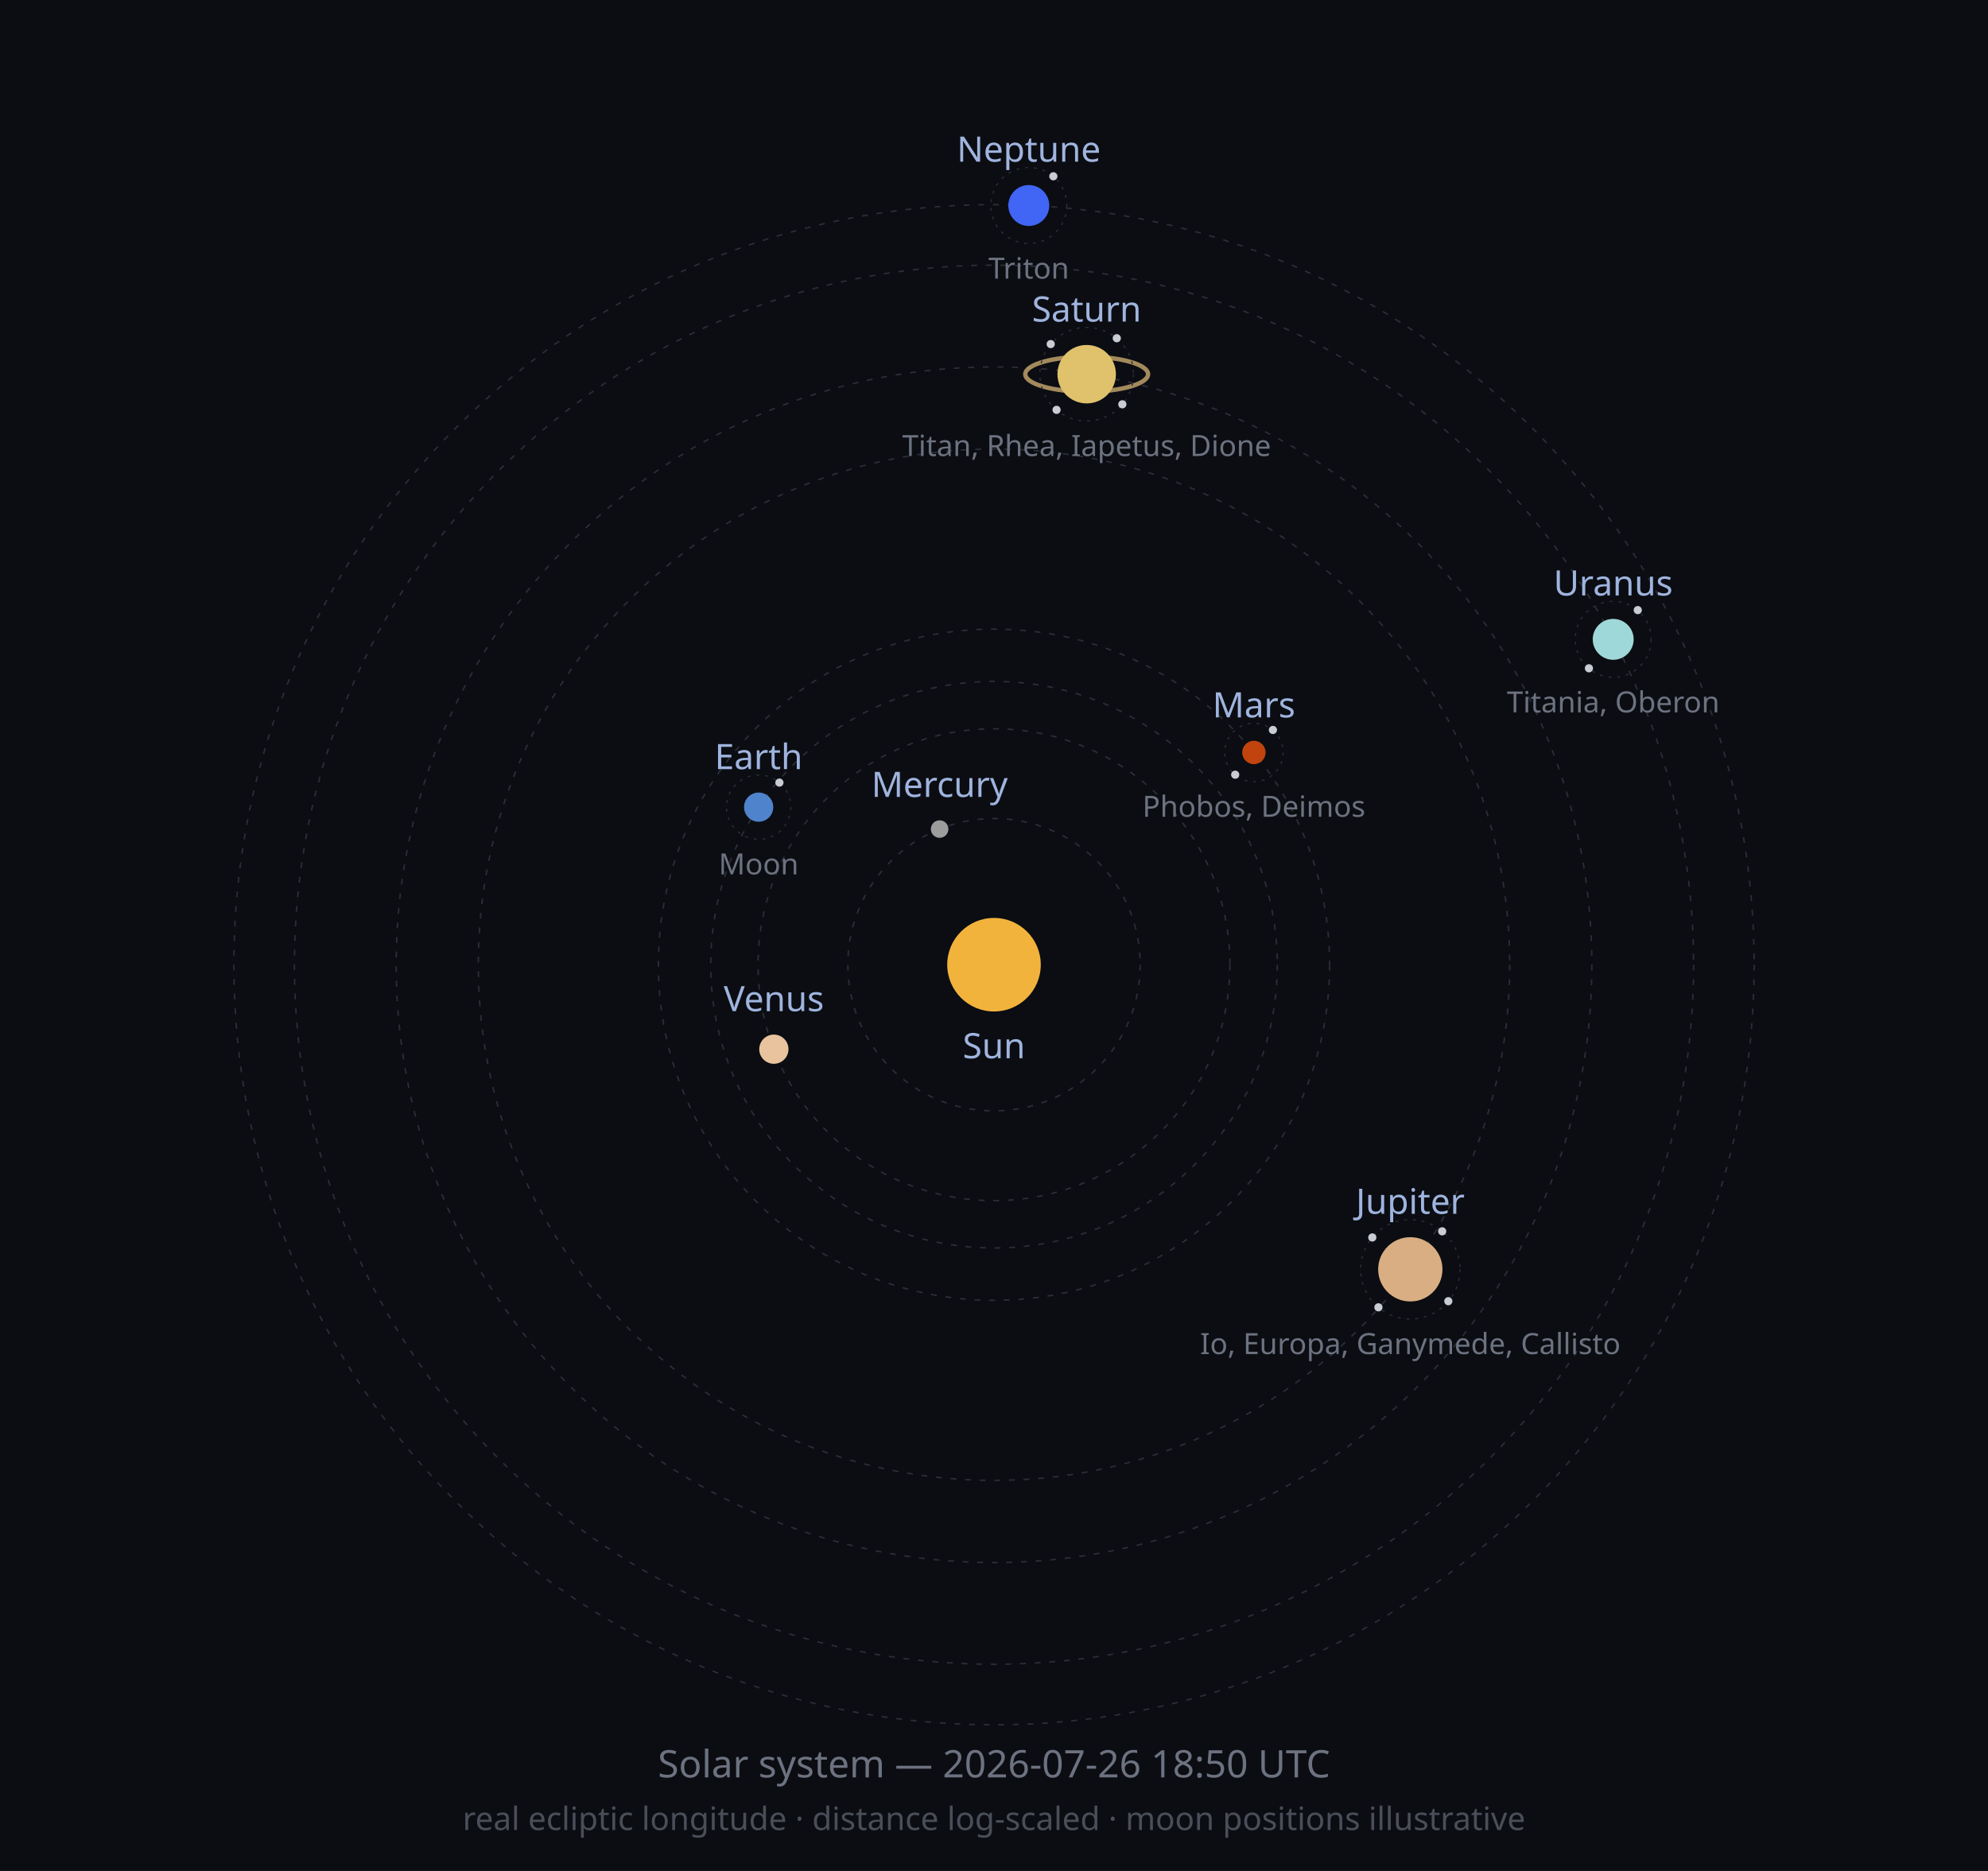
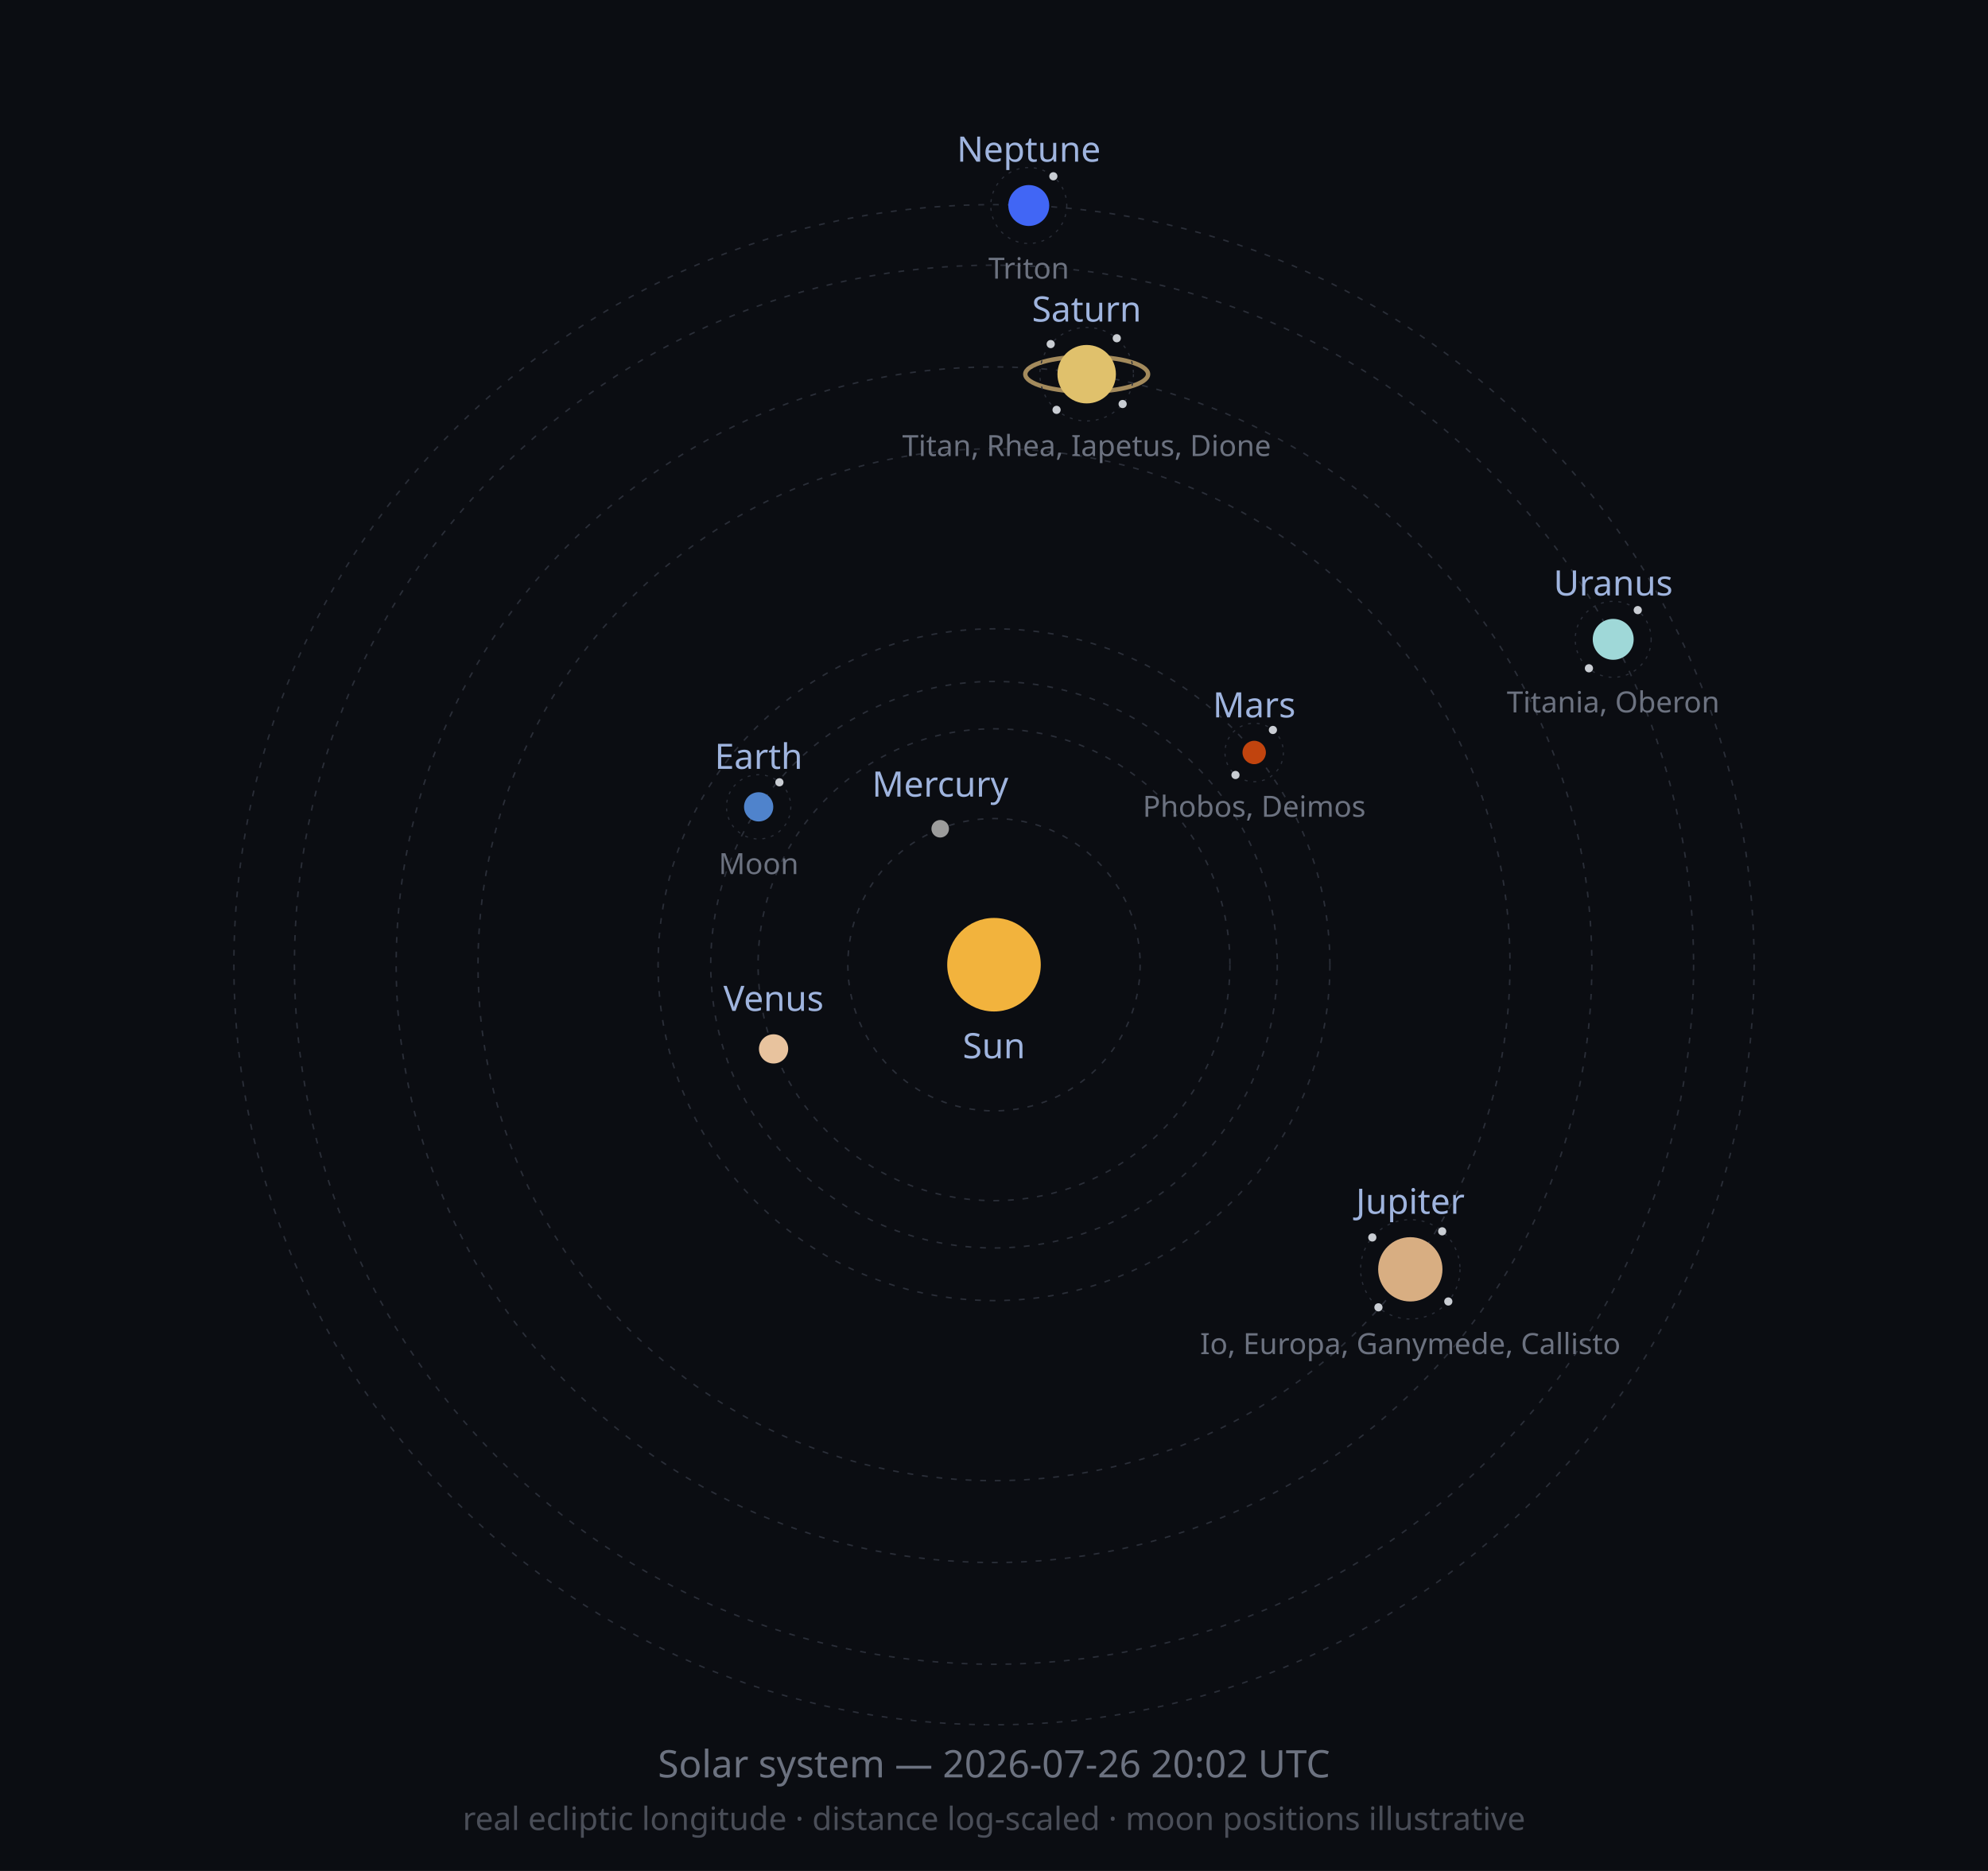
<svg xmlns="http://www.w3.org/2000/svg" width="680" height="640" viewBox="0 0 680 640" role="img">
  <defs>
    <marker id="arrow" viewBox="0 0 10 10" refX="8" refY="5" markerWidth="6" markerHeight="6" orient="auto-start-reverse">
      <path d="M2 1L8 5L2 9" fill="none" stroke="context-stroke" stroke-width="1.5" stroke-linecap="round" stroke-linejoin="round" />
    </marker>
  </defs>
  <style>
  .orbit { fill: none; stroke: #2A2E38; stroke-width: 0.5; stroke-dasharray: 2 3; }
  .moonorbit { fill: none; stroke: #2A2E38; stroke-width: 0.4; stroke-dasharray: 1 2; }
  .lbl { font-family: sans-serif; font-size: 12px; fill: #9FB4DE; }
  .moonlbl { font-family: sans-serif; font-size: 10px; fill: #6C7280; }
</style>
  <rect width="680" height="640" fill="#0B0D12" />
  <circle class="orbit" cx="340" cy="330" r="50.0" />
  <circle class="orbit" cx="340" cy="330" r="80.7" />
  <circle class="orbit" cx="340" cy="330" r="96.9" />
-   <circle class="orbit" cx="340" cy="330" r="114.8" />
-   <circle class="orbit" cx="340" cy="330" r="176.4" />
+   <circle class="orbit" cx="340" cy="330" r="114.9" />
+   <circle class="orbit" cx="340" cy="330" r="176.5" />
  <circle class="orbit" cx="340" cy="330" r="204.5" />
  <circle class="orbit" cx="340" cy="330" r="239.3" />
  <circle class="orbit" cx="340" cy="330" r="260.0" />
  <circle cx="340" cy="330" r="16" fill="#F2B33D" />
  <text class="lbl" x="340" y="362" text-anchor="middle">Sun</text>
-   <circle cx="321.4" cy="283.6" r="3" fill="#9C9C9C" />
-   <text class="lbl" x="321.4" y="272.6" text-anchor="middle">Mercury</text>
-   <circle cx="264.7" cy="358.9" r="5" fill="#E8C39E" />
-   <text class="lbl" x="264.7" y="345.9" text-anchor="middle">Venus</text>
-   <circle cx="259.5" cy="276.1" r="5" fill="#4F83CC" />
-   <circle class="moonorbit" cx="259.5" cy="276.1" r="11" />
-   <circle cx="266.6" cy="267.7" r="1.4" fill="#C9CDD3" />
-   <text class="moonlbl" x="259.5" y="299.1" text-anchor="middle">Moon</text>
-   <text class="lbl" x="259.5" y="263.1" text-anchor="middle">Earth</text>
-   <circle cx="428.9" cy="257.4" r="4" fill="#C1440E" />
-   <circle class="moonorbit" cx="428.9" cy="257.4" r="10" />
+   <circle cx="321.6" cy="283.5" r="3" fill="#9C9C9C" />
+   <text class="lbl" x="321.6" y="272.5" text-anchor="middle">Mercury</text>
+   <circle cx="264.6" cy="358.8" r="5" fill="#E8C39E" />
+   <text class="lbl" x="264.6" y="345.8" text-anchor="middle">Venus</text>
+   <circle cx="259.5" cy="276.0" r="5" fill="#4F83CC" />
+   <circle class="moonorbit" cx="259.5" cy="276.0" r="11" />
+   <circle cx="266.6" cy="267.6" r="1.4" fill="#C9CDD3" />
+   <text class="moonlbl" x="259.5" y="299.0" text-anchor="middle">Moon</text>
+   <text class="lbl" x="259.5" y="263.0" text-anchor="middle">Earth</text>
+   <circle cx="429.0" cy="257.4" r="4" fill="#C1440E" />
+   <circle class="moonorbit" cx="429.0" cy="257.4" r="10" />
  <circle cx="435.4" cy="249.7" r="1.4" fill="#C9CDD3" />
-   <circle cx="422.5" cy="265.0" r="1.4" fill="#C9CDD3" />
-   <text class="moonlbl" x="428.9" y="279.4" text-anchor="middle">Phobos, Deimos</text>
-   <text class="lbl" x="428.9" y="245.4" text-anchor="middle">Mars</text>
+   <circle cx="422.6" cy="265.1" r="1.4" fill="#C9CDD3" />
+   <text class="moonlbl" x="429.0" y="279.4" text-anchor="middle">Phobos, Deimos</text>
+   <text class="lbl" x="429.0" y="245.4" text-anchor="middle">Mars</text>
  <circle cx="482.4" cy="434.2" r="11" fill="#D8AE82" />
  <circle class="moonorbit" cx="482.4" cy="434.2" r="17" />
  <circle cx="493.3" cy="421.2" r="1.4" fill="#C9CDD3" />
-   <circle cx="495.4" cy="445.1" r="1.4" fill="#C9CDD3" />
+   <circle cx="495.4" cy="445.2" r="1.4" fill="#C9CDD3" />
  <circle cx="471.5" cy="447.2" r="1.4" fill="#C9CDD3" />
  <circle cx="469.4" cy="423.3" r="1.4" fill="#C9CDD3" />
  <text class="moonlbl" x="482.4" y="463.2" text-anchor="middle">Io, Europa, Ganymede, Callisto</text>
  <text class="lbl" x="482.4" y="415.2" text-anchor="middle">Jupiter</text>
  <ellipse cx="371.7" cy="128.0" rx="21.0" ry="6.0" fill="none" stroke="#C9A96E" stroke-width="1.5" opacity="0.8" />
  <circle cx="371.7" cy="128.0" r="10" fill="#E0C16C" />
  <circle class="moonorbit" cx="371.7" cy="128.0" r="16" />
  <circle cx="382.0" cy="115.7" r="1.4" fill="#C9CDD3" />
-   <circle cx="383.9" cy="138.3" r="1.4" fill="#C9CDD3" />
+   <circle cx="384.0" cy="138.2" r="1.4" fill="#C9CDD3" />
  <circle cx="361.4" cy="140.2" r="1.4" fill="#C9CDD3" />
  <circle cx="359.4" cy="117.7" r="1.4" fill="#C9CDD3" />
  <text class="moonlbl" x="371.7" y="156.0" text-anchor="middle">Titan, Rhea, Iapetus, Dione</text>
  <text class="lbl" x="371.7" y="110.0" text-anchor="middle">Saturn</text>
  <circle cx="551.8" cy="218.7" r="7" fill="#9FD8D8" />
  <circle class="moonorbit" cx="551.8" cy="218.7" r="13" />
  <circle cx="560.2" cy="208.7" r="1.4" fill="#C9CDD3" />
  <circle cx="543.5" cy="228.6" r="1.4" fill="#C9CDD3" />
  <text class="moonlbl" x="551.8" y="243.7" text-anchor="middle">Titania, Oberon</text>
  <text class="lbl" x="551.8" y="203.7" text-anchor="middle">Uranus</text>
  <circle cx="351.9" cy="70.3" r="7" fill="#4166F5" />
  <circle class="moonorbit" cx="351.9" cy="70.3" r="13" />
  <circle cx="360.3" cy="60.3" r="1.4" fill="#C9CDD3" />
  <text class="moonlbl" x="351.9" y="95.3" text-anchor="middle">Triton</text>
  <text class="lbl" x="351.9" y="55.3" text-anchor="middle">Neptune</text>
-   <text x="340" y="608" font-size="13" fill="#6C7280" text-anchor="middle" font-family="sans-serif">Solar system — 2026-07-26 18:50 UTC</text>
+   <text x="340" y="608" font-size="13" fill="#6C7280" text-anchor="middle" font-family="sans-serif">Solar system — 2026-07-26 20:02 UTC</text>
  <text x="340" y="626" font-size="11" fill="#4A4E58" text-anchor="middle" font-family="sans-serif">real ecliptic longitude · distance log-scaled · moon positions illustrative</text>
</svg>
